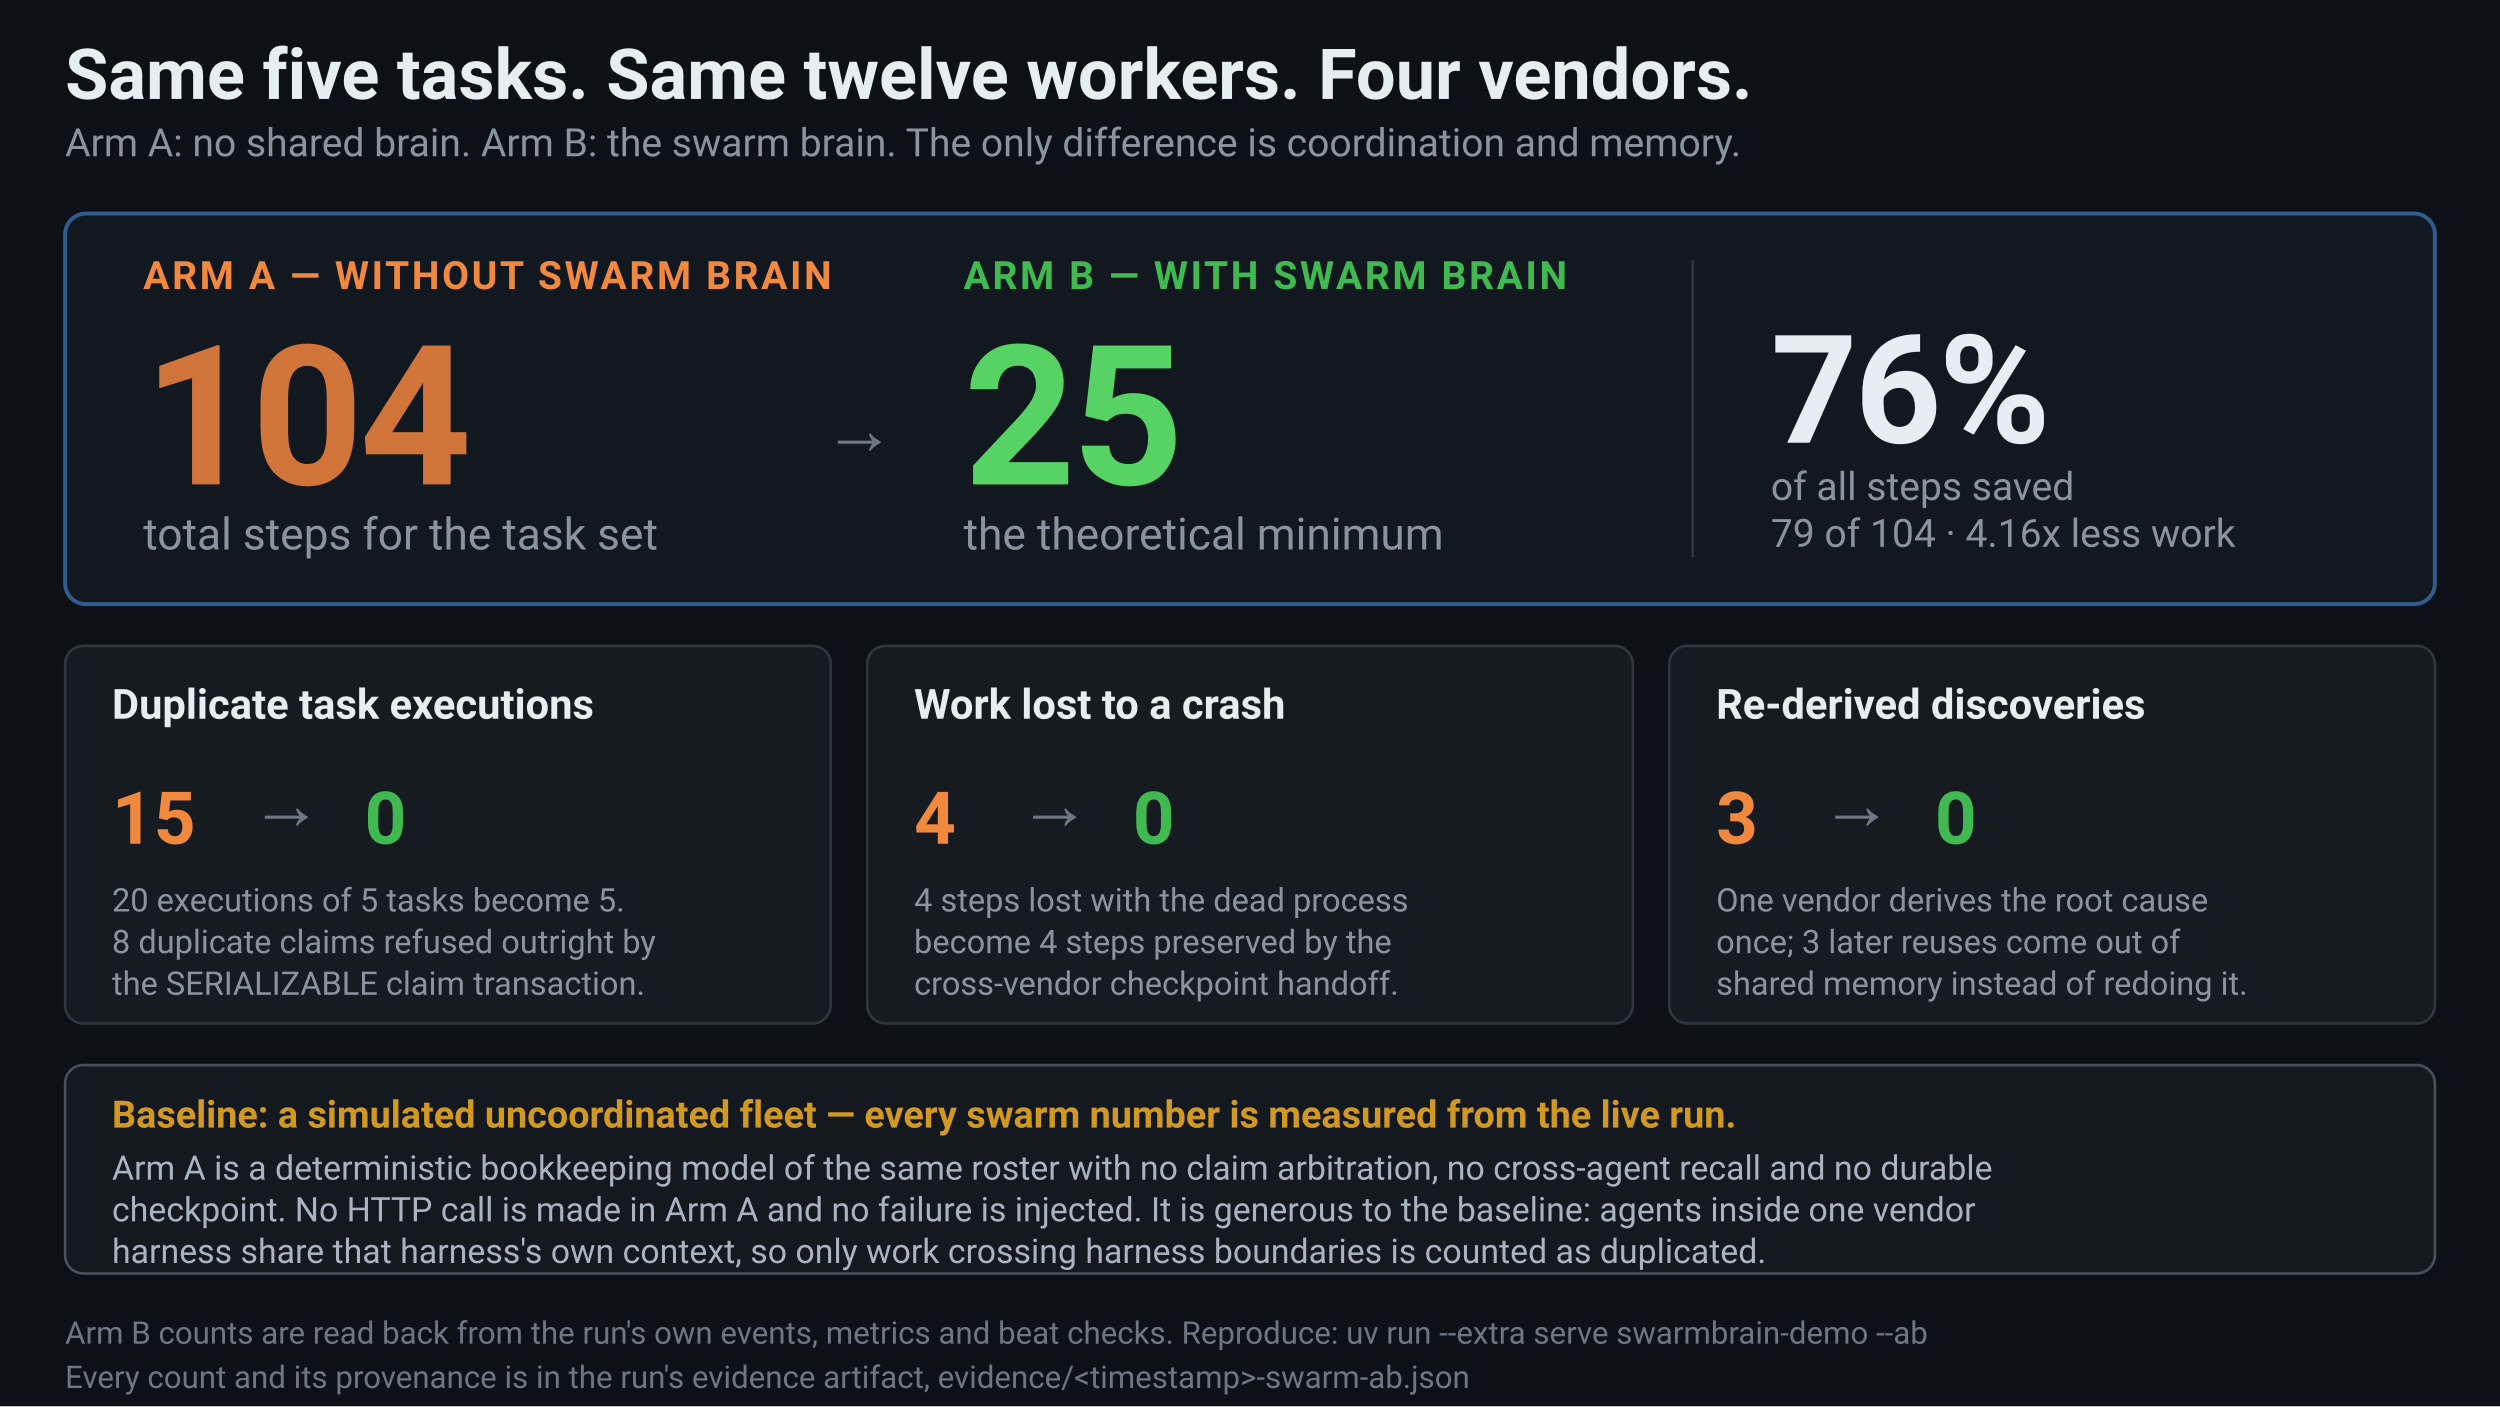
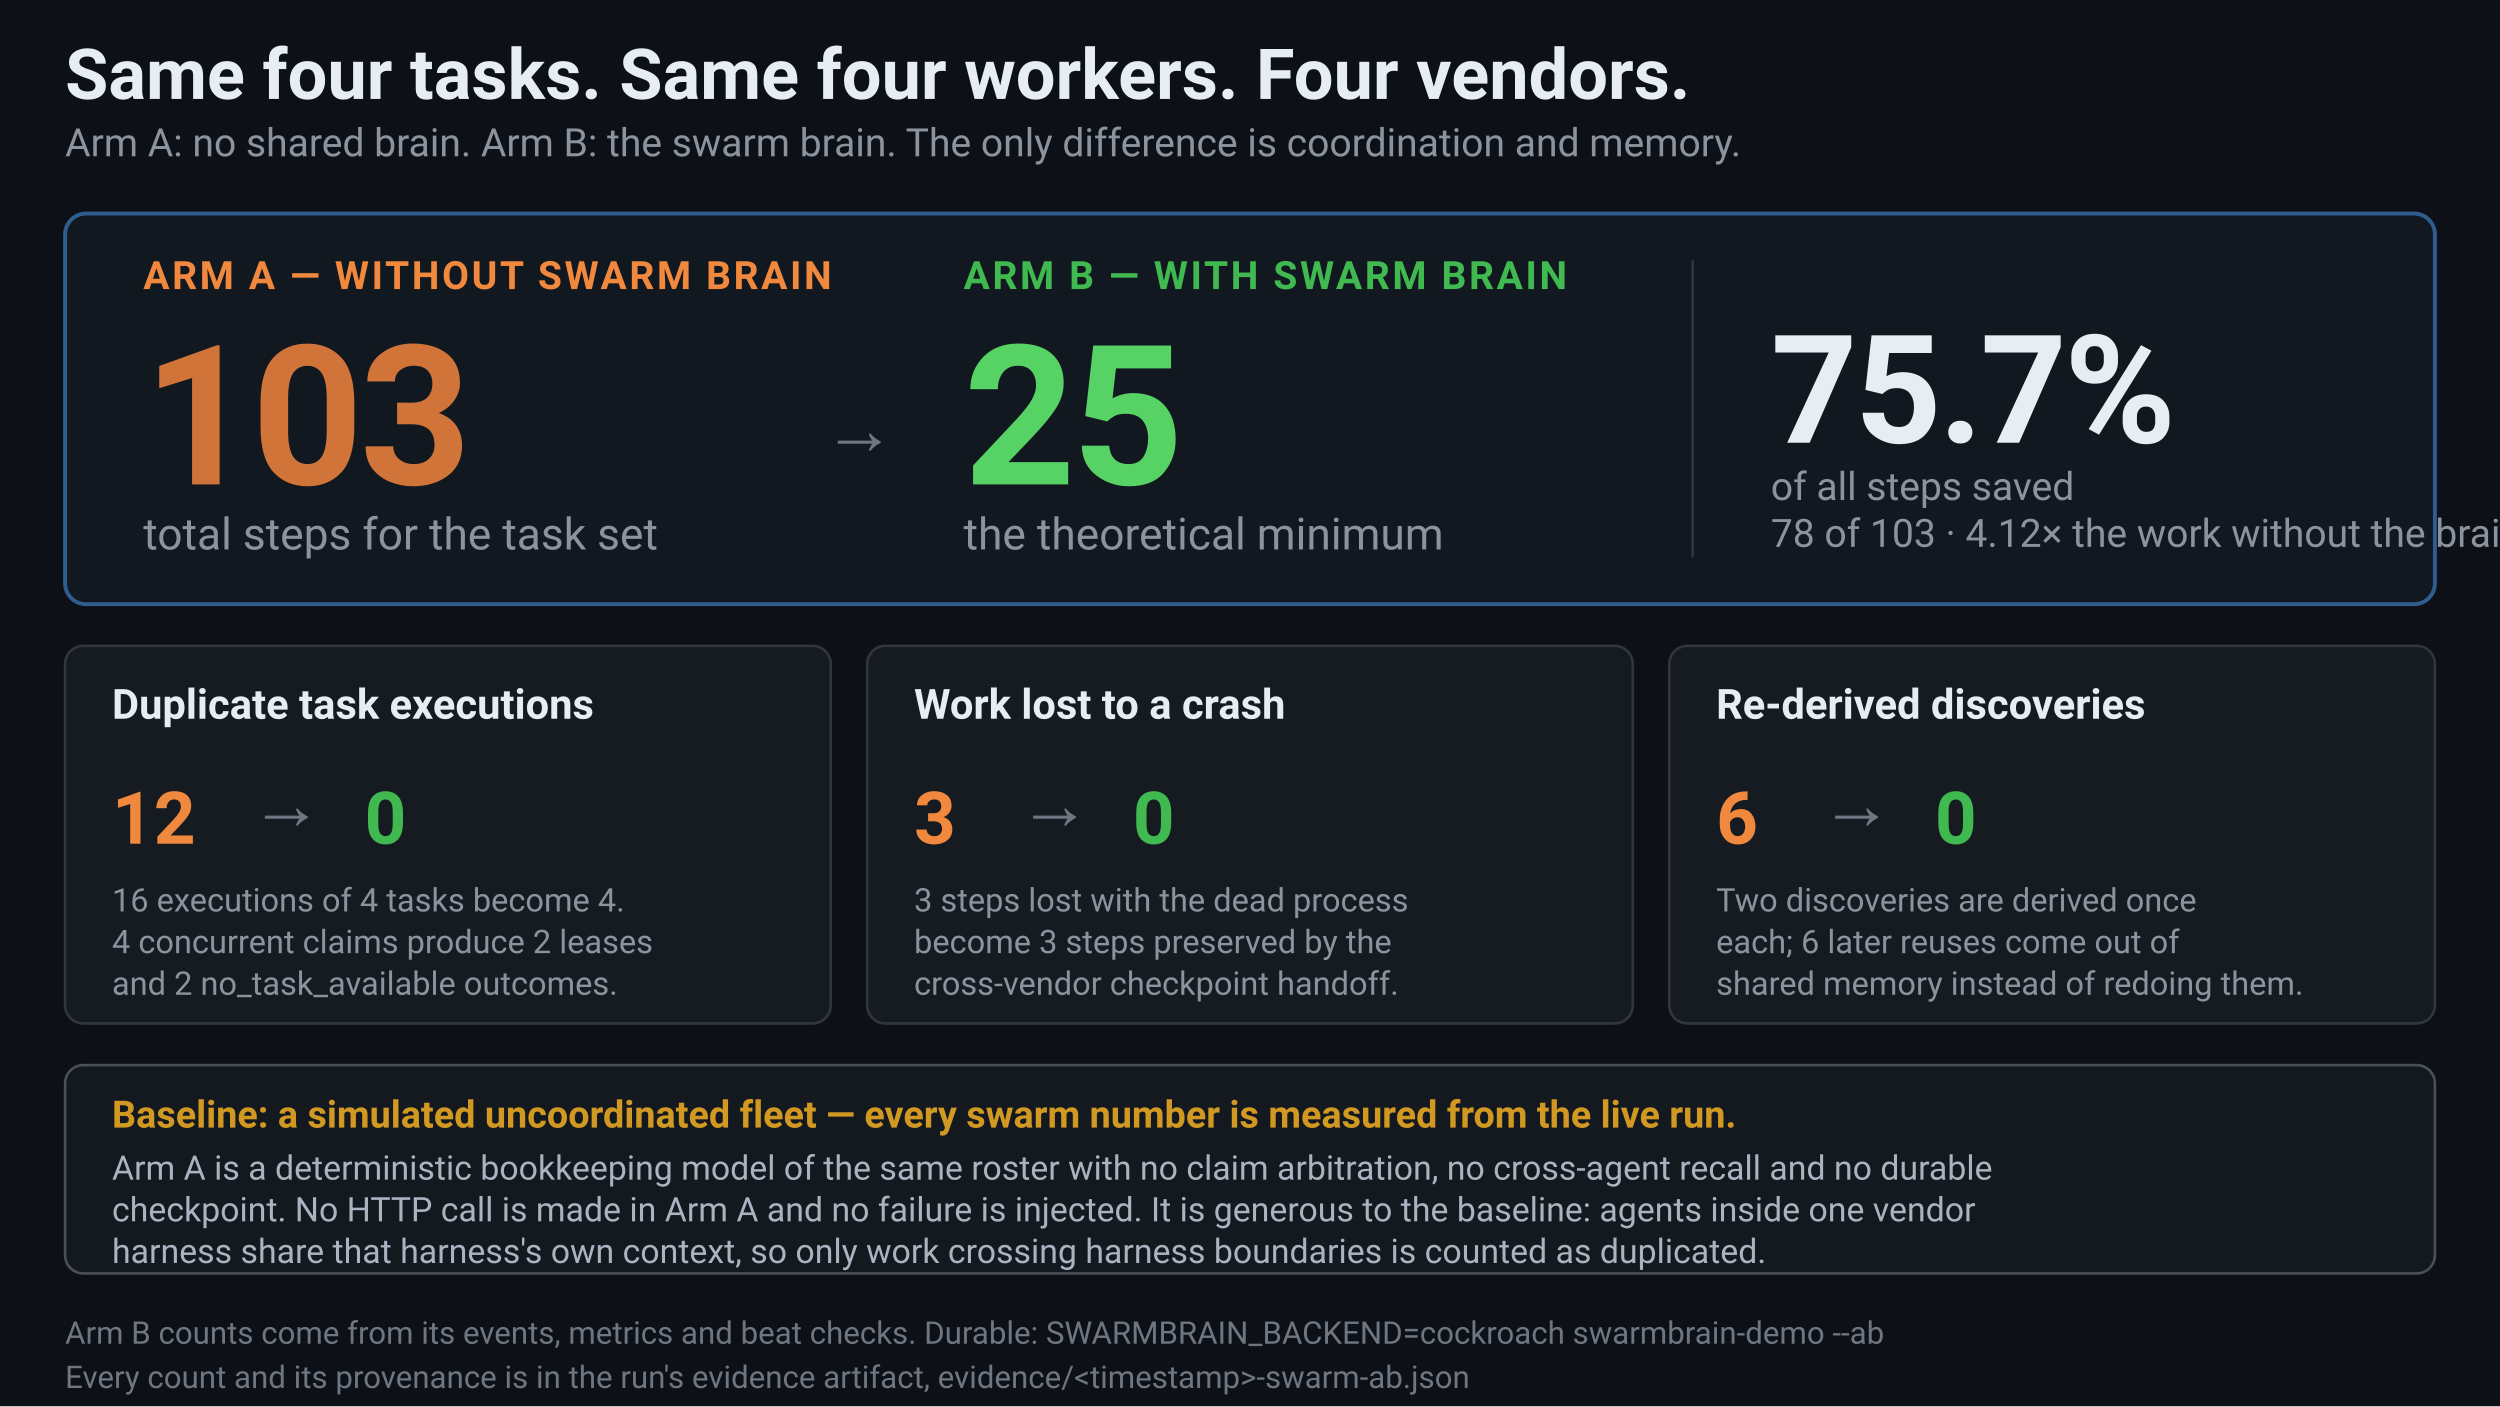
- <svg xmlns="http://www.w3.org/2000/svg" viewBox="0 0 1920 1080" width="1920" height="1080" role="img" aria-label="A/B result: 104 steps without the swarm brain versus 25 with it, 76 percent saved; duplicate task executions 15 to 0; crash-lost work 4 steps to 0, with 4 steps preserved by handoff.">
+ <svg xmlns="http://www.w3.org/2000/svg" viewBox="0 0 1920 1080" width="1920" height="1080" role="img" aria-label="A/B result: 103 steps without the swarm brain versus 25 with it, 75.7 percent saved; duplicate task executions 12 to 0; crash-lost work 3 steps to 0, with 3 steps preserved by handoff.">
  <style>
    .bg    { fill: #0d1117; }
    .card  { fill: #161b22; stroke: #30363d; stroke-width: 2; }
    .hero  { fill: #12181f; stroke: #2f5d8f; stroke-width: 3; }
    .honest{ fill: #14181f; stroke: #4a5058; stroke-width: 2; }
    text   { font-family: -apple-system, BlinkMacSystemFont, "Segoe UI", Roboto, Helvetica, Arial, sans-serif; }
    .h1    { fill: #e6edf3; font-size: 54px; font-weight: 700; }
    .h1s   { fill: #8b949e; font-size: 30px; }
    .armA  { fill: #f0883e; font-size: 30px; font-weight: 700; letter-spacing: 2px; }
    .armB  { fill: #3fb950; font-size: 30px; font-weight: 700; letter-spacing: 2px; }
    .heroA { fill: #d0743a; font-size: 150px; font-weight: 700; letter-spacing: -3px; }
    .heroB { fill: #56d364; font-size: 150px; font-weight: 700; letter-spacing: -3px; }
    .heroU { fill: #8b949e; font-size: 34px; }
    .save  { fill: #e6edf3; font-size: 116px; font-weight: 700; letter-spacing: -2px; }
    .saveS { fill: #8b949e; font-size: 30px; }
    .rowh  { fill: #e6edf3; font-size: 32px; font-weight: 600; }
    .rowb  { fill: #8b949e; font-size: 25px; }
    .numA  { fill: #f0883e; font-size: 56px; font-weight: 700; }
    .numB  { fill: #3fb950; font-size: 56px; font-weight: 700; }
    .arrow { fill: #6e7681; font-size: 40px; }
    .hn    { fill: #d29922; font-size: 29px; font-weight: 700; }
    .hb    { fill: #a9b4c0; font-size: 26px; }
    .foot  { fill: #6e7681; font-size: 24px; }
  </style>
  <rect class="bg" x="0" y="0" width="1920" height="1080" />
-   <text class="h1" x="50" y="76">Same five tasks. Same twelve workers. Four vendors.</text>
+   <text class="h1" x="50" y="76">Same four tasks. Same four workers. Four vendors.</text>
  <text class="h1s" x="50" y="120">Arm A: no shared brain. Arm B: the swarm brain. The only difference is coordination and memory.</text>
  <rect class="hero" x="50" y="164" width="1820" height="300" rx="16" />
  <text class="armA" x="110" y="222">ARM A — WITHOUT SWARM BRAIN</text>
-   <text class="heroA" x="110" y="372">104</text>
+   <text class="heroA" x="110" y="372">103</text>
  <text class="heroU" x="110" y="422">total steps for the task set</text>
  <text class="arrow" x="640" y="352">→</text>
  <text class="armB" x="740" y="222">ARM B — WITH SWARM BRAIN</text>
  <text class="heroB" x="740" y="372">25</text>
  <text class="heroU" x="740" y="422">the theoretical minimum</text>
  <line x1="1300" y1="200" x2="1300" y2="428" stroke="#30363d" stroke-width="2" />
-   <text class="save" x="1360" y="340">76%</text>
+   <text class="save" x="1360" y="340">75.7%</text>
  <text class="saveS" x="1360" y="384">of all steps saved</text>
-   <text class="saveS" x="1360" y="420">79 of 104 · 4.16x less work</text>
+   <text class="saveS" x="1360" y="420">78 of 103 · 4.12× the work without the brain</text>
  <rect class="card" x="50" y="496" width="588" height="290" rx="14" />
  <text class="rowh" x="86" y="552">Duplicate task executions</text>
-   <text class="numA" x="86" y="648">15</text>
+   <text class="numA" x="86" y="648">12</text>
  <text class="arrow" x="200" y="640">→</text>
  <text class="numB" x="280" y="648">0</text>
-   <text class="rowb" x="86" y="700">20 executions of 5 tasks become 5.</text>
-   <text class="rowb" x="86" y="732">8 duplicate claims refused outright by</text>
-   <text class="rowb" x="86" y="764">the SERIALIZABLE claim transaction.</text>
+   <text class="rowb" x="86" y="700">16 executions of 4 tasks become 4.</text>
+   <text class="rowb" x="86" y="732">4 concurrent claims produce 2 leases</text>
+   <text class="rowb" x="86" y="764">and 2 no_task_available outcomes.</text>
  <rect class="card" x="666" y="496" width="588" height="290" rx="14" />
  <text class="rowh" x="702" y="552">Work lost to a crash</text>
-   <text class="numA" x="702" y="648">4</text>
+   <text class="numA" x="702" y="648">3</text>
  <text class="arrow" x="790" y="640">→</text>
  <text class="numB" x="870" y="648">0</text>
-   <text class="rowb" x="702" y="700">4 steps lost with the dead process</text>
-   <text class="rowb" x="702" y="732">become 4 steps preserved by the</text>
+   <text class="rowb" x="702" y="700">3 steps lost with the dead process</text>
+   <text class="rowb" x="702" y="732">become 3 steps preserved by the</text>
  <text class="rowb" x="702" y="764">cross-vendor checkpoint handoff.</text>
  <rect class="card" x="1282" y="496" width="588" height="290" rx="14" />
  <text class="rowh" x="1318" y="552">Re-derived discoveries</text>
-   <text class="numA" x="1318" y="648">3</text>
+   <text class="numA" x="1318" y="648">6</text>
  <text class="arrow" x="1406" y="640">→</text>
  <text class="numB" x="1486" y="648">0</text>
-   <text class="rowb" x="1318" y="700">One vendor derives the root cause</text>
-   <text class="rowb" x="1318" y="732">once; 3 later reuses come out of</text>
-   <text class="rowb" x="1318" y="764">shared memory instead of redoing it.</text>
+   <text class="rowb" x="1318" y="700">Two discoveries are derived once</text>
+   <text class="rowb" x="1318" y="732">each; 6 later reuses come out of</text>
+   <text class="rowb" x="1318" y="764">shared memory instead of redoing them.</text>
  <rect class="honest" x="50" y="818" width="1820" height="160" rx="14" />
  <text class="hn" x="86" y="866">Baseline: a simulated uncoordinated fleet — every swarm number is measured from the live run.</text>
  <text class="hb" x="86" y="906">Arm A is a deterministic bookkeeping model of the same roster with no claim arbitration, no cross-agent recall and no durable</text>
  <text class="hb" x="86" y="938">checkpoint. No HTTP call is made in Arm A and no failure is injected. It is generous to the baseline: agents inside one vendor</text>
  <text class="hb" x="86" y="970">harness share that harness's own context, so only work crossing harness boundaries is counted as duplicated.</text>
-   <text class="foot" x="50" y="1032">Arm B counts are read back from the run's own events, metrics and beat checks. Reproduce: uv run --extra serve swarmbrain-demo --ab</text>
+   <text class="foot" x="50" y="1032">Arm B counts come from its events, metrics and beat checks. Durable: SWARMBRAIN_BACKEND=cockroach swarmbrain-demo --ab</text>
  <text class="foot" x="50" y="1066">Every count and its provenance is in the run's evidence artifact, evidence/&lt;timestamp&gt;-swarm-ab.json</text>
</svg>
